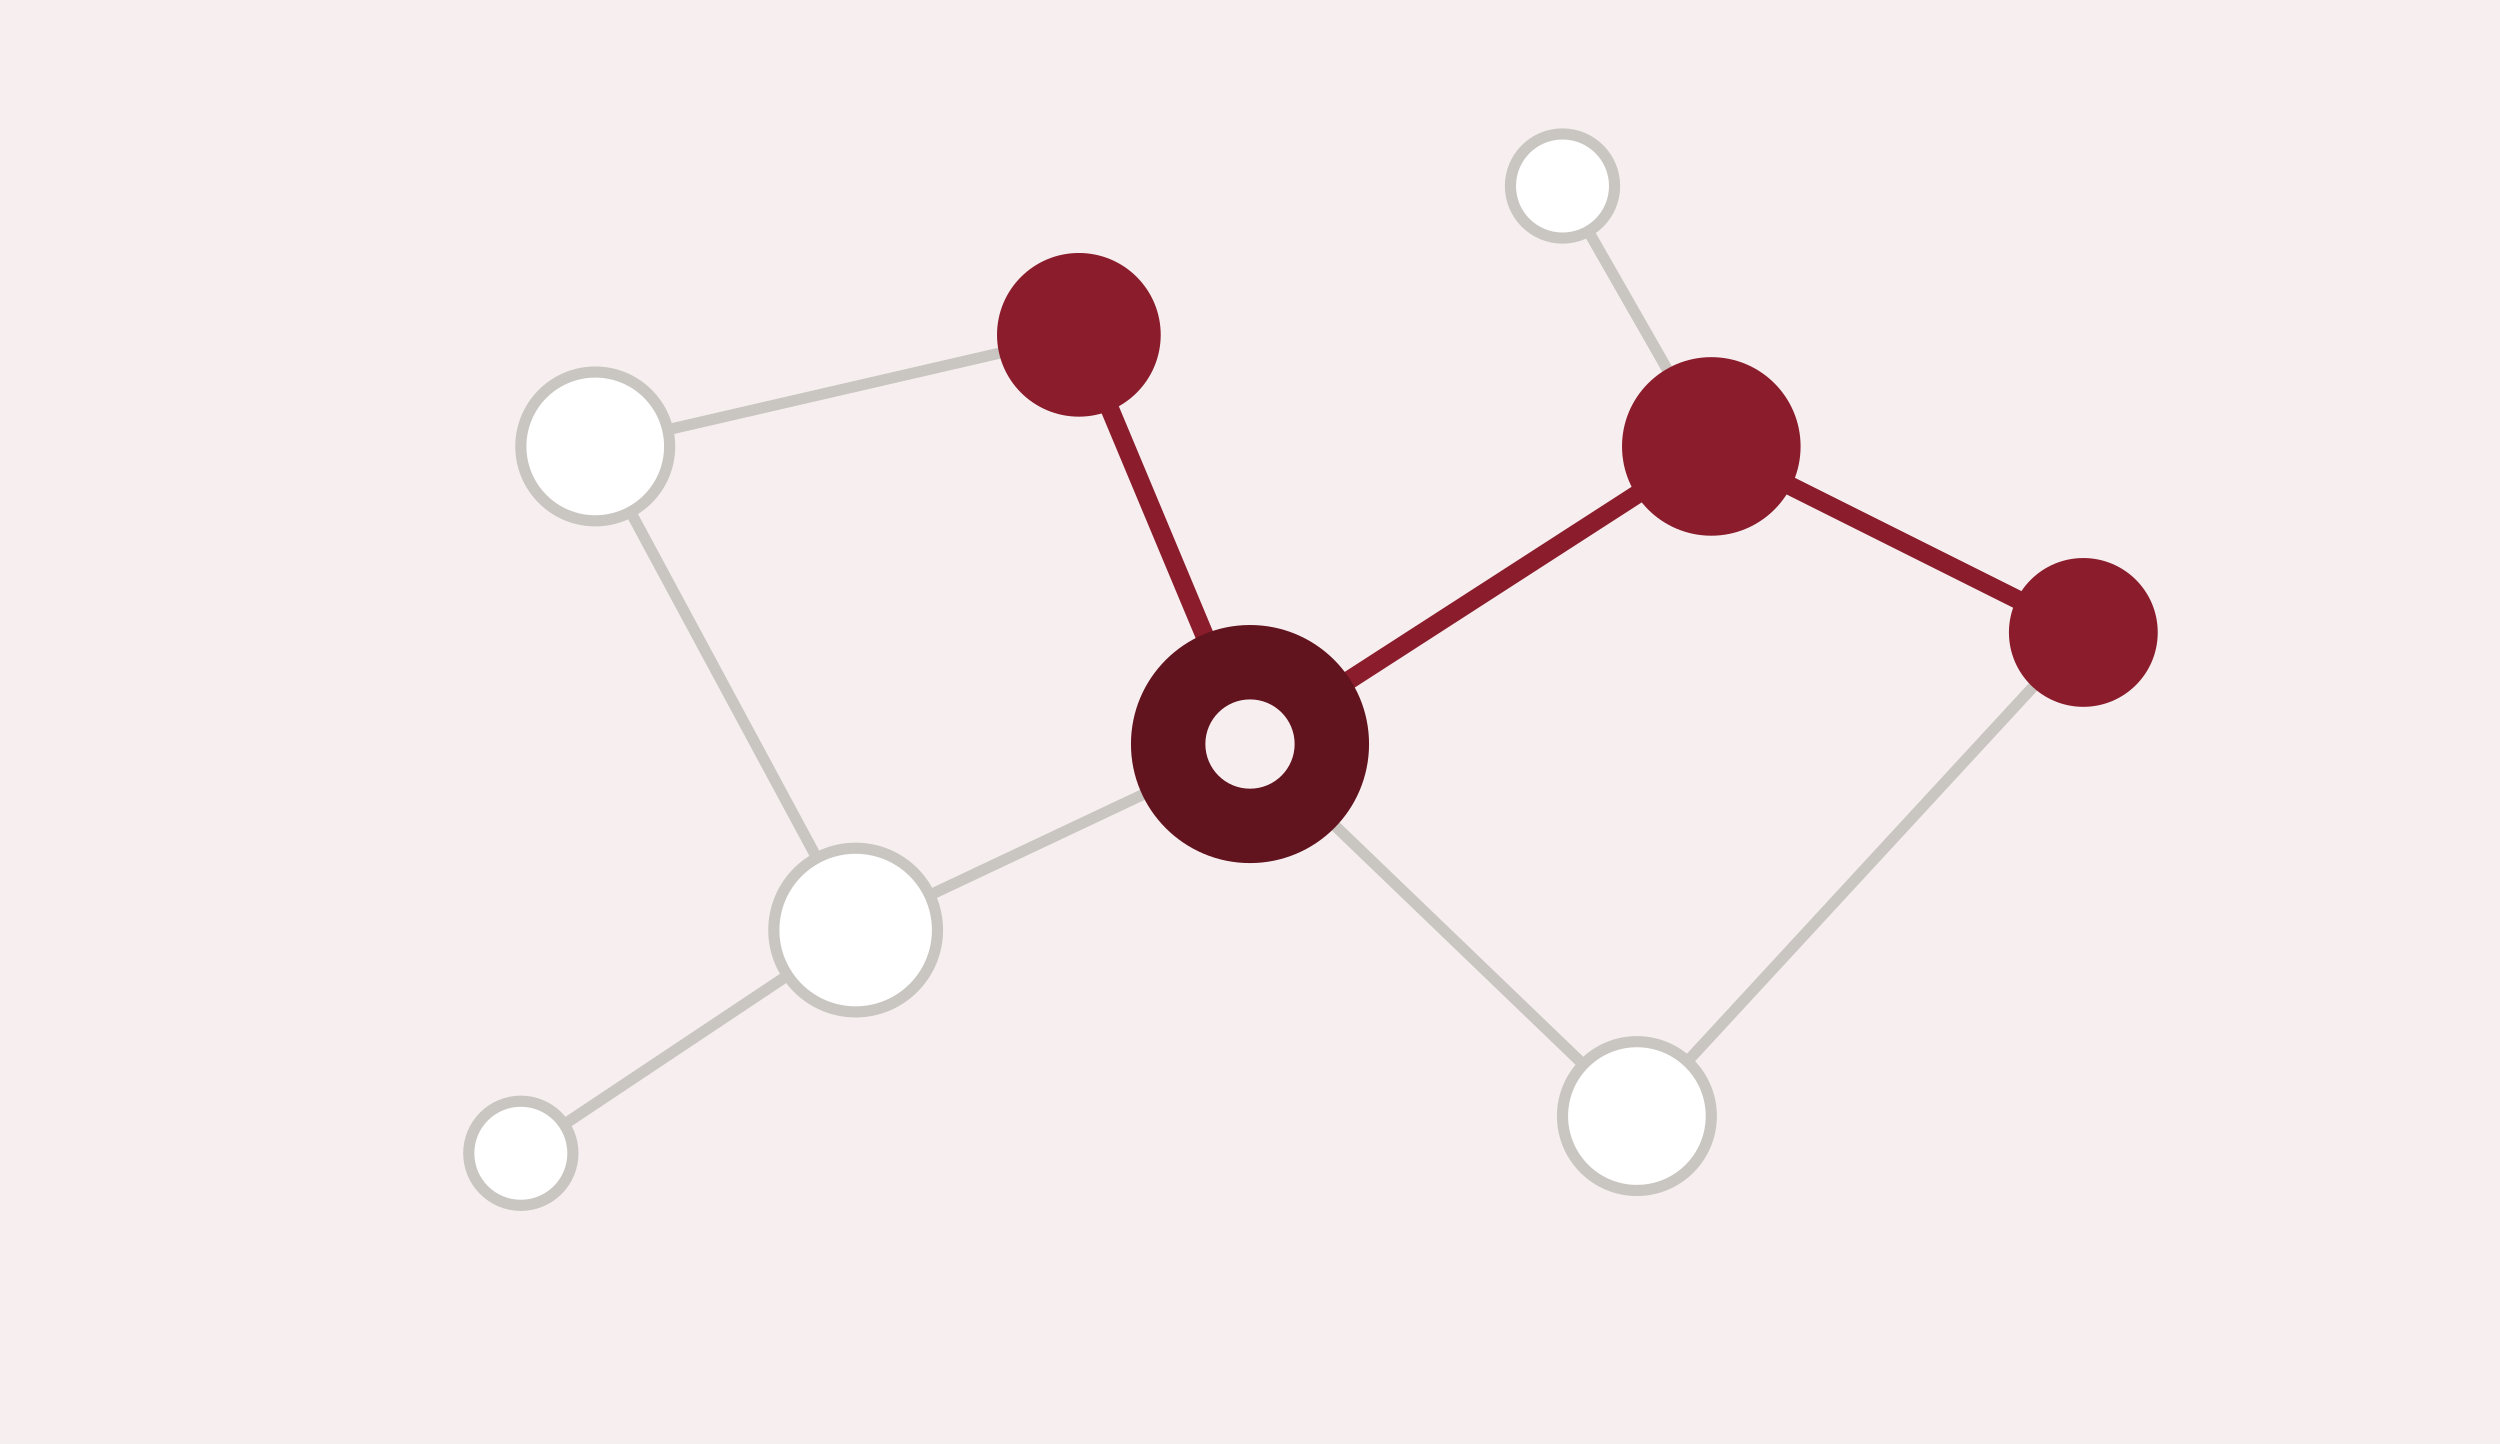
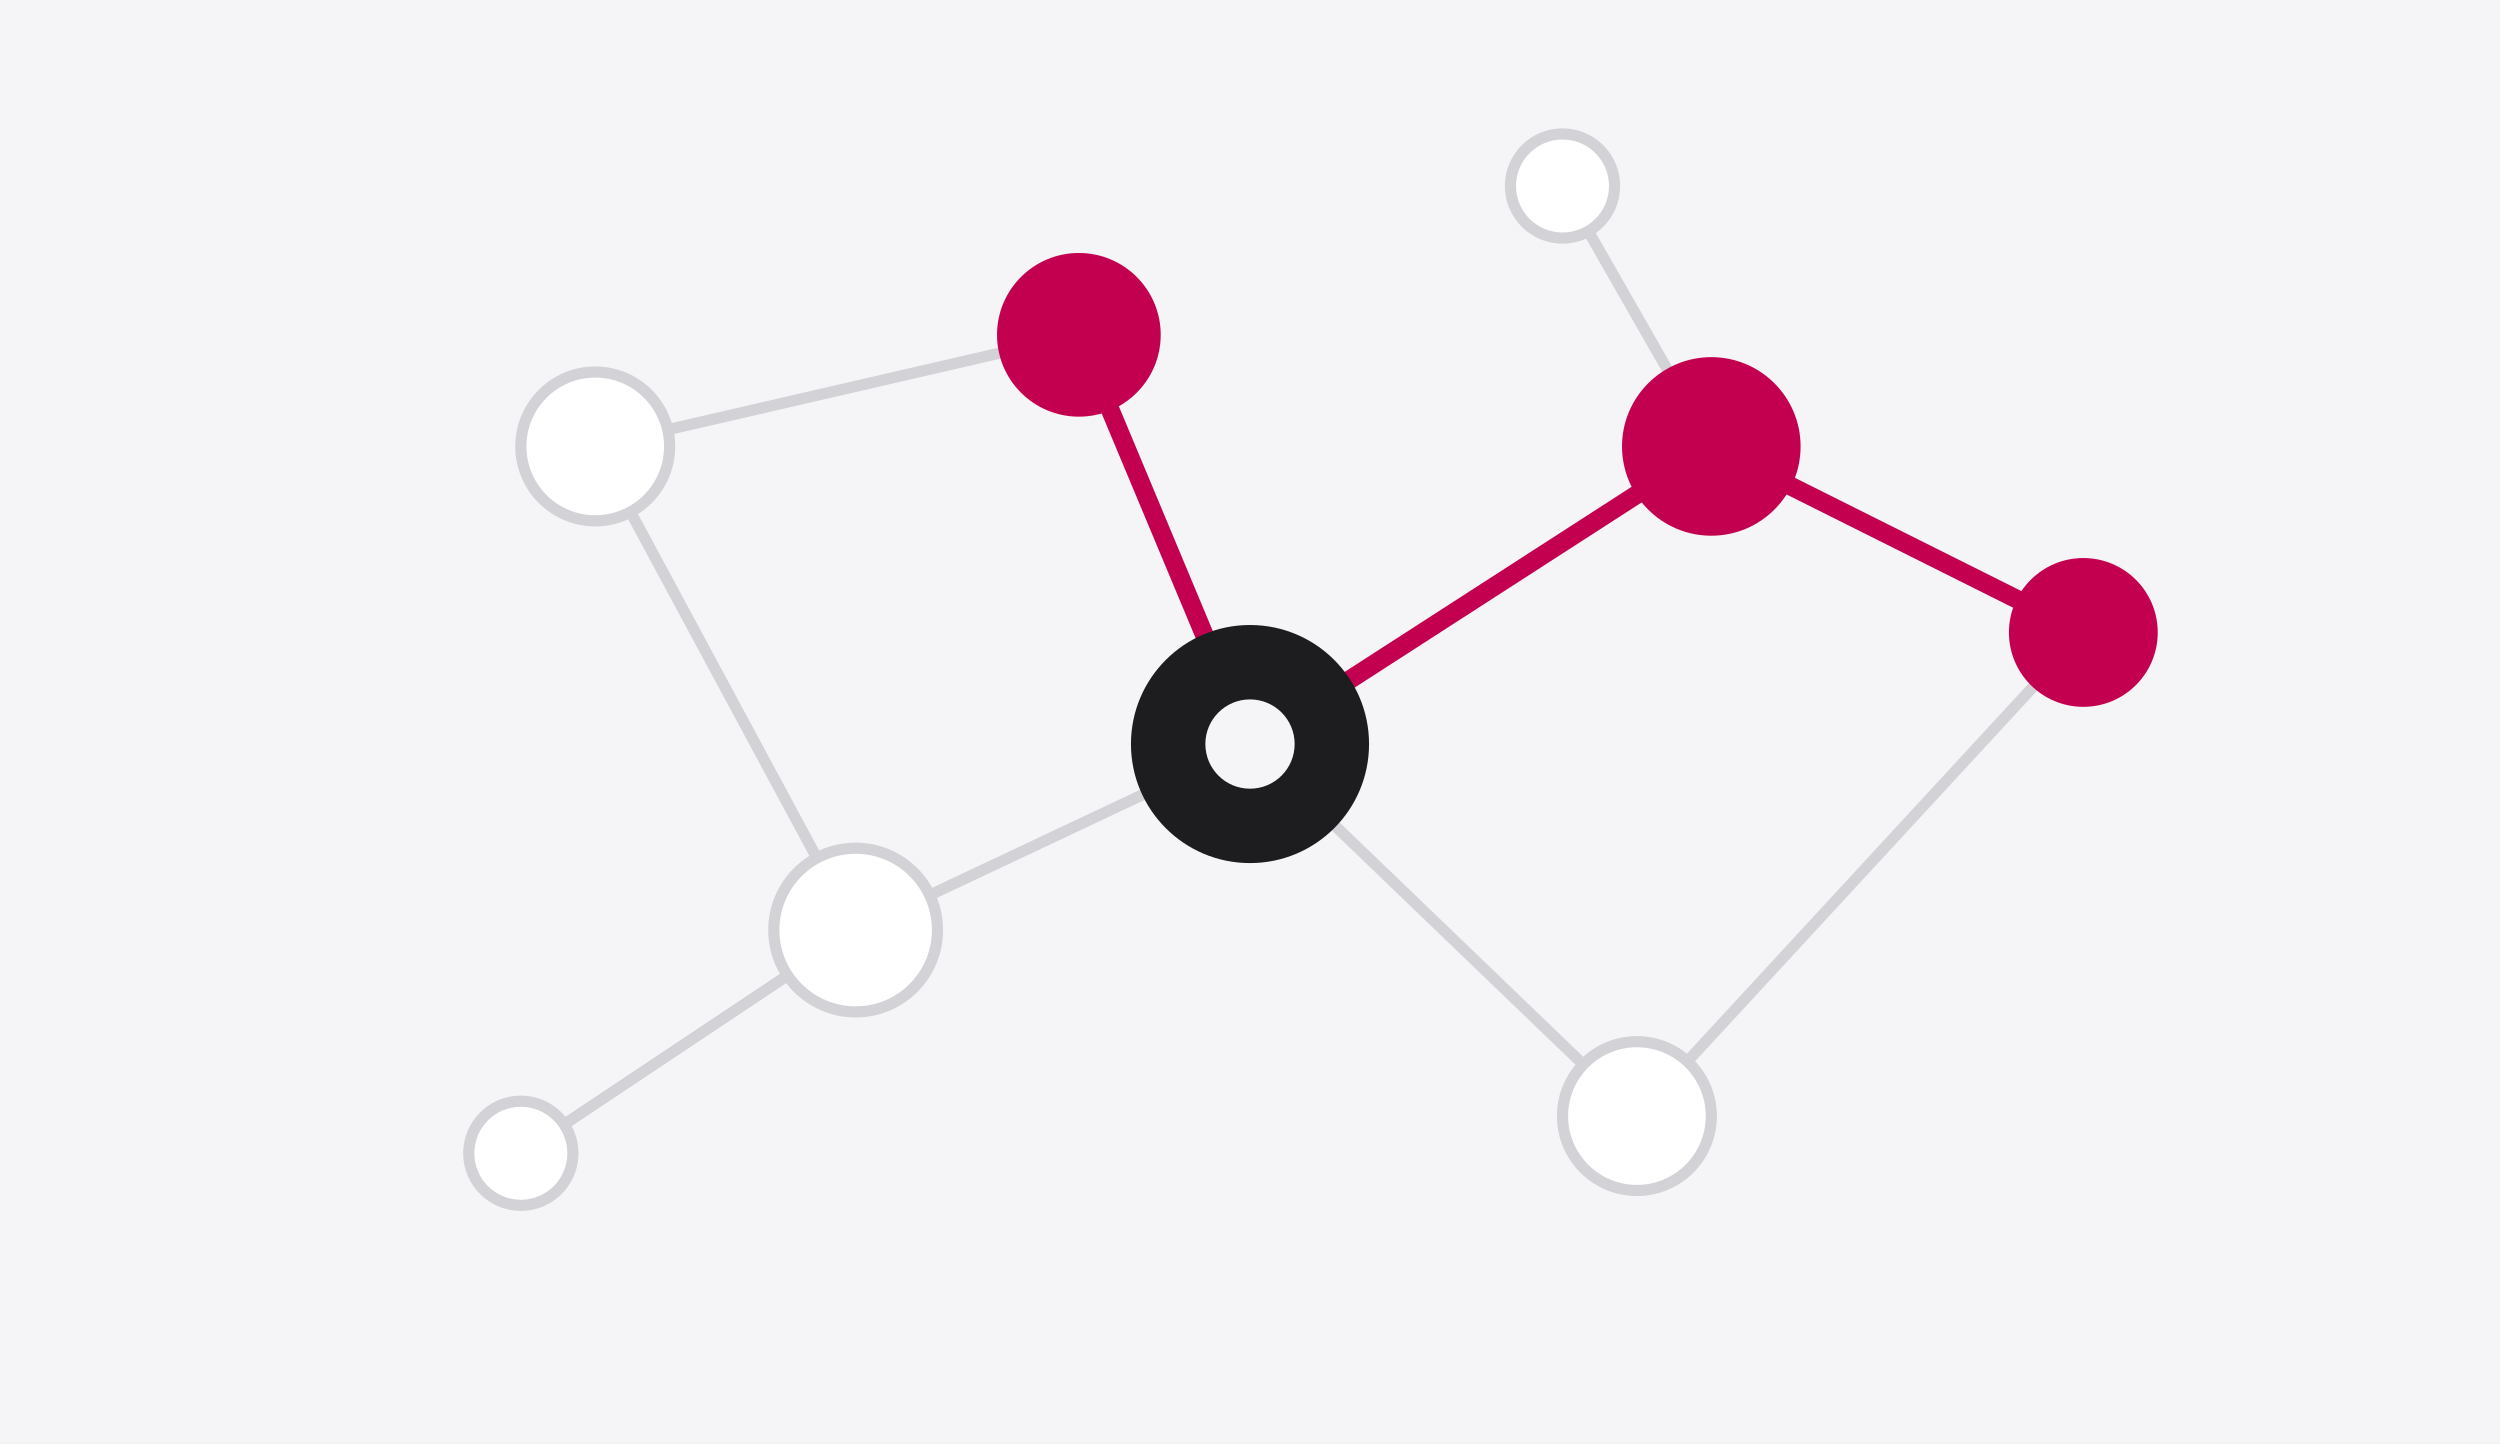
<svg xmlns="http://www.w3.org/2000/svg" viewBox="0 0 672 388" width="672" height="388">
-   <rect width="672" height="388" fill="#f7eef0" />
-   <g stroke="#c9c6c1" stroke-width="3">
+   <rect width="672" height="388" fill="#f5f5f7" />
+   <g stroke="#d2d2d7" stroke-width="3">
    <line x1="160" y1="120" x2="290" y2="90" />
    <line x1="160" y1="120" x2="230" y2="250" />
    <line x1="290" y1="90" x2="336" y2="200" />
    <line x1="230" y1="250" x2="336" y2="200" />
    <line x1="336" y1="200" x2="460" y2="120" />
    <line x1="460" y1="120" x2="560" y2="170" />
    <line x1="336" y1="200" x2="440" y2="300" />
    <line x1="440" y1="300" x2="560" y2="170" />
    <line x1="230" y1="250" x2="140" y2="310" />
    <line x1="460" y1="120" x2="420" y2="50" />
  </g>
-   <g stroke="#8a1c2b" stroke-width="5">
+   <g stroke="#c3004f" stroke-width="5">
    <line x1="290" y1="90" x2="336" y2="200" />
    <line x1="336" y1="200" x2="460" y2="120" />
    <line x1="460" y1="120" x2="560" y2="170" />
  </g>
-   <g fill="#ffffff" stroke="#c9c6c1" stroke-width="3">
+   <g fill="#ffffff" stroke="#d2d2d7" stroke-width="3">
    <circle cx="160" cy="120" r="20" />
    <circle cx="230" cy="250" r="22" />
    <circle cx="440" cy="300" r="20" />
    <circle cx="140" cy="310" r="14" />
    <circle cx="420" cy="50" r="14" />
  </g>
-   <g fill="#8a1c2b">
+   <g fill="#c3004f">
    <circle cx="290" cy="90" r="22" />
    <circle cx="460" cy="120" r="24" />
    <circle cx="560" cy="170" r="20" />
  </g>
-   <circle cx="336" cy="200" r="32" fill="#61131e" />
-   <circle cx="336" cy="200" r="12" fill="#f7eef0" />
+   <circle cx="336" cy="200" r="32" fill="#1d1d1f" />
+   <circle cx="336" cy="200" r="12" fill="#f5f5f7" />
</svg>
